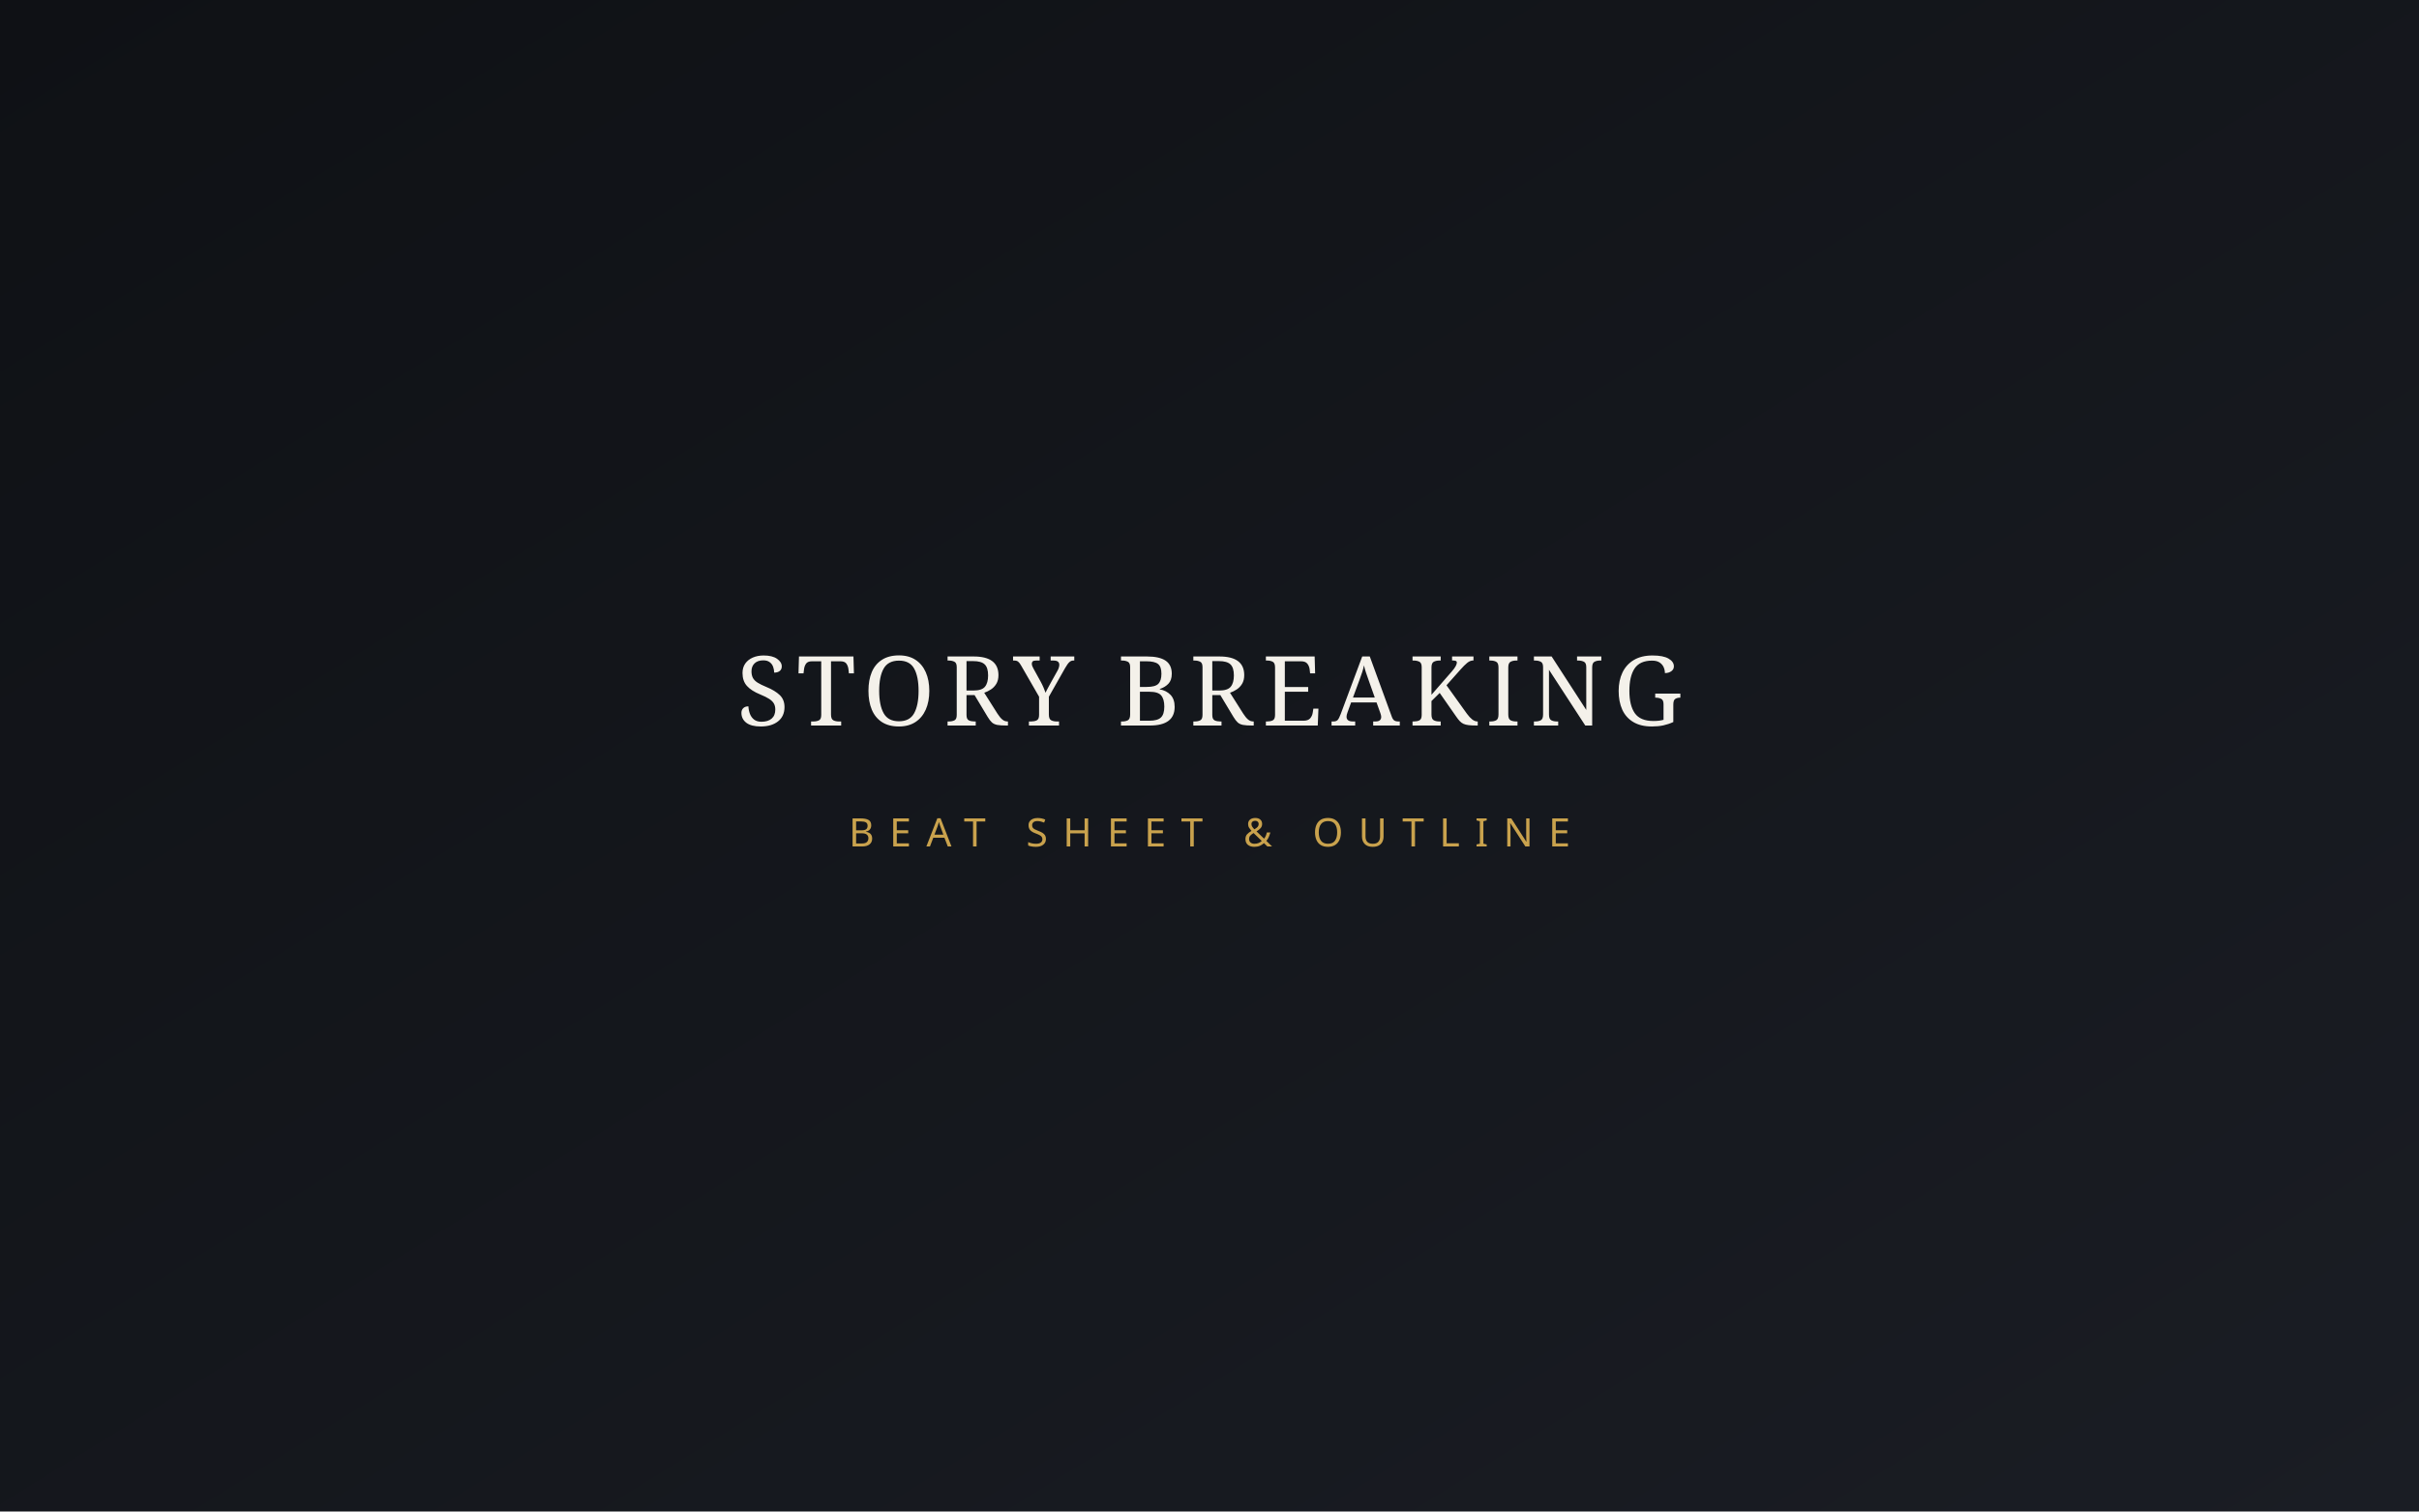
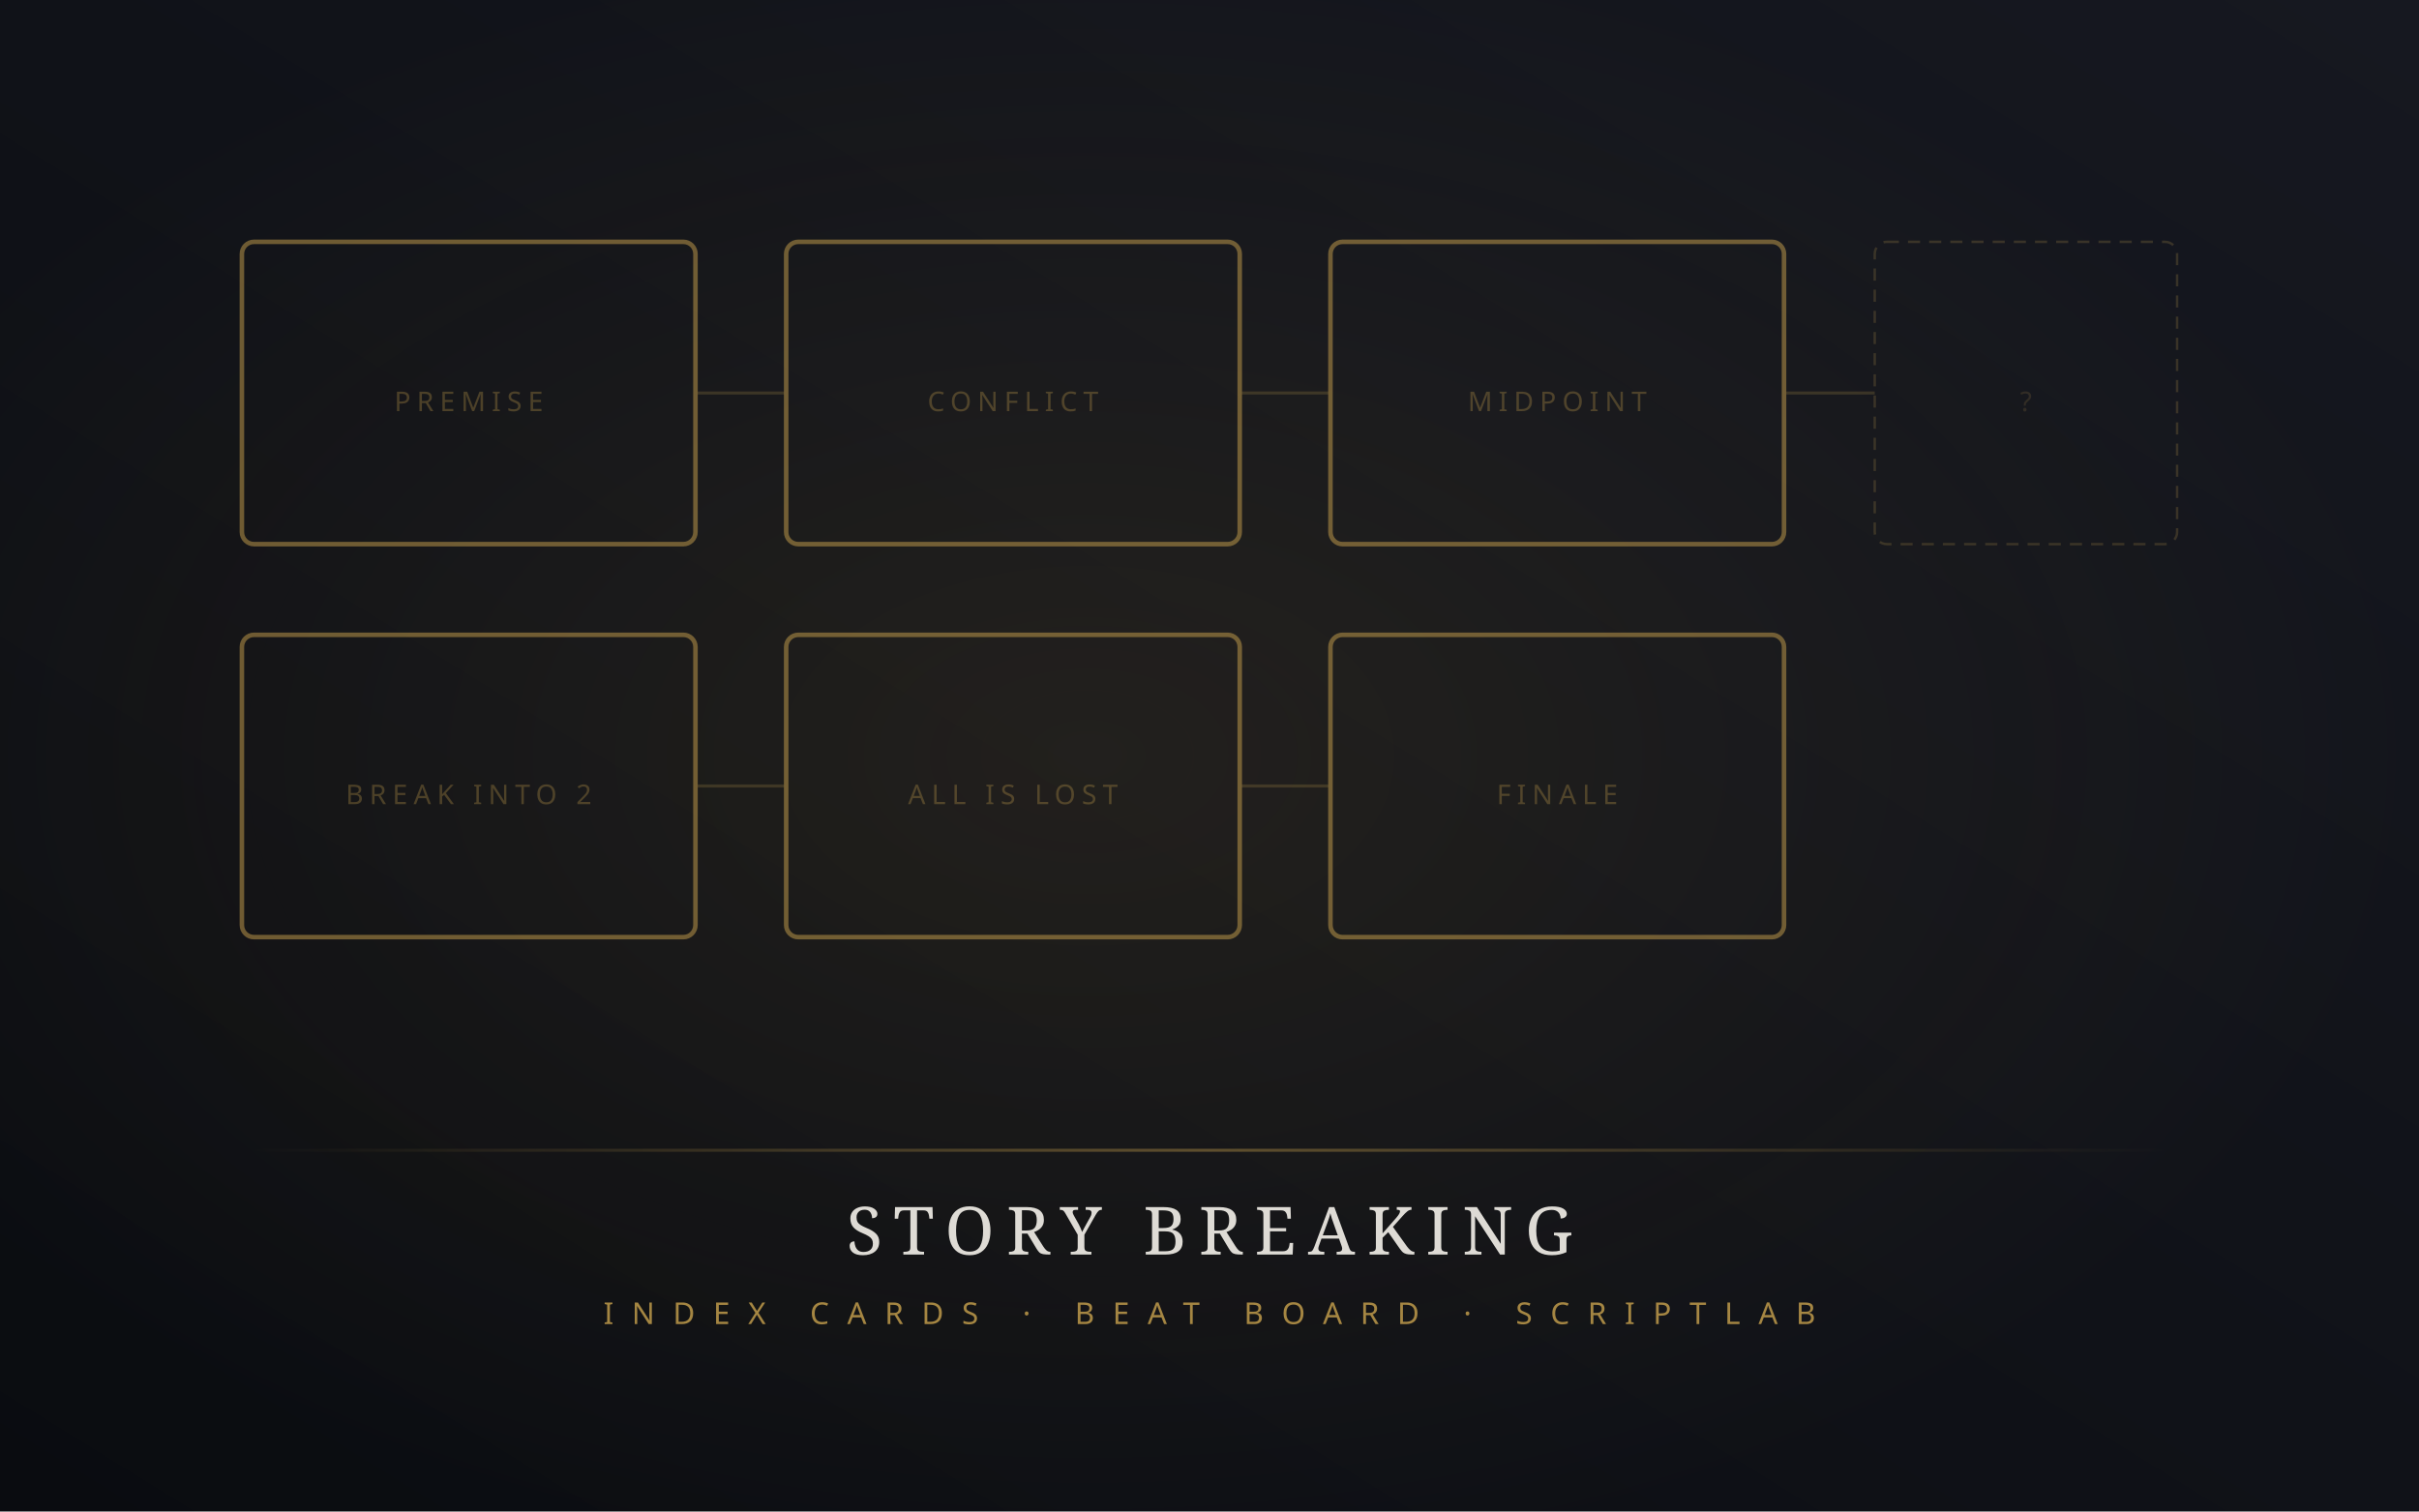
<svg xmlns="http://www.w3.org/2000/svg" width="800" height="500" viewBox="0 0 800 500">
  <defs>
-     <linearGradient id="bg" x1="0%" y1="0%" x2="100%" y2="100%">
-       <stop offset="0%" stop-color="#0f1115" />
-       <stop offset="100%" stop-color="#1a1d24" />
+     <linearGradient id="bg" x1="0%" y1="100%" x2="100%" y2="0%">
+       <stop offset="0%" stop-color="#0a0c10" />
+       <stop offset="100%" stop-color="#161820" />
+     </linearGradient>
+     <radialGradient id="glow" cx="45%" cy="50%" r="55%">
+       <stop offset="0%" stop-color="#c9a24d" stop-opacity="0.1" />
+       <stop offset="100%" stop-color="#c9a24d" stop-opacity="0" />
+     </radialGradient>
+     <linearGradient id="gold" x1="0%" y1="0%" x2="100%" y2="0%">
+       <stop offset="0%" stop-color="#c9a24d" stop-opacity="0" />
+       <stop offset="50%" stop-color="#c9a24d" />
+       <stop offset="100%" stop-color="#c9a24d" stop-opacity="0" />
    </linearGradient>
  </defs>
  <rect width="800" height="500" fill="url(#bg)" />
-   <text x="400" y="240" font-family="Georgia, serif" font-size="32" fill="#f4f1ea" text-anchor="middle" letter-spacing="3">STORY BREAKING</text>
-   <text x="400" y="280" font-family="system-ui" font-size="13" fill="#c9a24d" text-anchor="middle" letter-spacing="5">BEAT SHEET &amp; OUTLINE</text>
+   <rect width="800" height="500" fill="url(#glow)" />
+   <g opacity="0.5">
+     <rect x="80" y="80" width="150" height="100" rx="4" fill="none" stroke="#c9a24d" stroke-width="1.5" />
+     <text x="155" y="136" text-anchor="middle" font-family="system-ui,sans-serif" font-size="9" fill="#c9a24d" letter-spacing="2" opacity="0.6">PREMISE</text>
+     <rect x="260" y="80" width="150" height="100" rx="4" fill="none" stroke="#c9a24d" stroke-width="1.5" />
+     <text x="335" y="136" text-anchor="middle" font-family="system-ui,sans-serif" font-size="9" fill="#c9a24d" letter-spacing="2" opacity="0.6">CONFLICT</text>
+     <rect x="440" y="80" width="150" height="100" rx="4" fill="none" stroke="#c9a24d" stroke-width="1.5" />
+     <text x="515" y="136" text-anchor="middle" font-family="system-ui,sans-serif" font-size="9" fill="#c9a24d" letter-spacing="2" opacity="0.6">MIDPOINT</text>
+     <rect x="620" y="80" width="100" height="100" rx="4" fill="none" stroke="#c9a24d" stroke-width="0.8" opacity="0.4" stroke-dasharray="4,3" />
+     <text x="670" y="136" text-anchor="middle" font-family="system-ui,sans-serif" font-size="9" fill="#c9a24d" letter-spacing="2" opacity="0.3">?</text>
+     <rect x="80" y="210" width="150" height="100" rx="4" fill="none" stroke="#c9a24d" stroke-width="1.5" />
+     <text x="155" y="266" text-anchor="middle" font-family="system-ui,sans-serif" font-size="9" fill="#c9a24d" letter-spacing="2" opacity="0.6">BREAK INTO 2</text>
+     <rect x="260" y="210" width="150" height="100" rx="4" fill="none" stroke="#c9a24d" stroke-width="1.5" />
+     <text x="335" y="266" text-anchor="middle" font-family="system-ui,sans-serif" font-size="9" fill="#c9a24d" letter-spacing="2" opacity="0.6">ALL IS LOST</text>
+     <rect x="440" y="210" width="150" height="100" rx="4" fill="none" stroke="#c9a24d" stroke-width="1.5" />
+     <text x="515" y="266" text-anchor="middle" font-family="system-ui,sans-serif" font-size="9" fill="#c9a24d" letter-spacing="2" opacity="0.6">FINALE</text>
+     <line x1="230" y1="130" x2="260" y2="130" stroke="#c9a24d" stroke-width="1" opacity="0.4" />
+     <line x1="410" y1="130" x2="440" y2="130" stroke="#c9a24d" stroke-width="1" opacity="0.4" />
+     <line x1="590" y1="130" x2="620" y2="130" stroke="#c9a24d" stroke-width="1" opacity="0.4" />
+     <line x1="230" y1="260" x2="260" y2="260" stroke="#c9a24d" stroke-width="1" opacity="0.4" />
+     <line x1="410" y1="260" x2="440" y2="260" stroke="#c9a24d" stroke-width="1" opacity="0.4" />
+   </g>
+   <rect x="80" y="380" width="640" height="1" fill="url(#gold)" opacity="0.4" />
+   <text x="400" y="415" text-anchor="middle" font-family="Georgia,serif" font-size="22" fill="#f4f1ea" letter-spacing="4" opacity="0.9">STORY BREAKING</text>
+   <text x="400" y="438" text-anchor="middle" font-family="system-ui,sans-serif" font-size="10" fill="#c9a24d" letter-spacing="6" opacity="0.8">INDEX CARDS · BEAT BOARD · SCRIPTLAB</text>
</svg>
